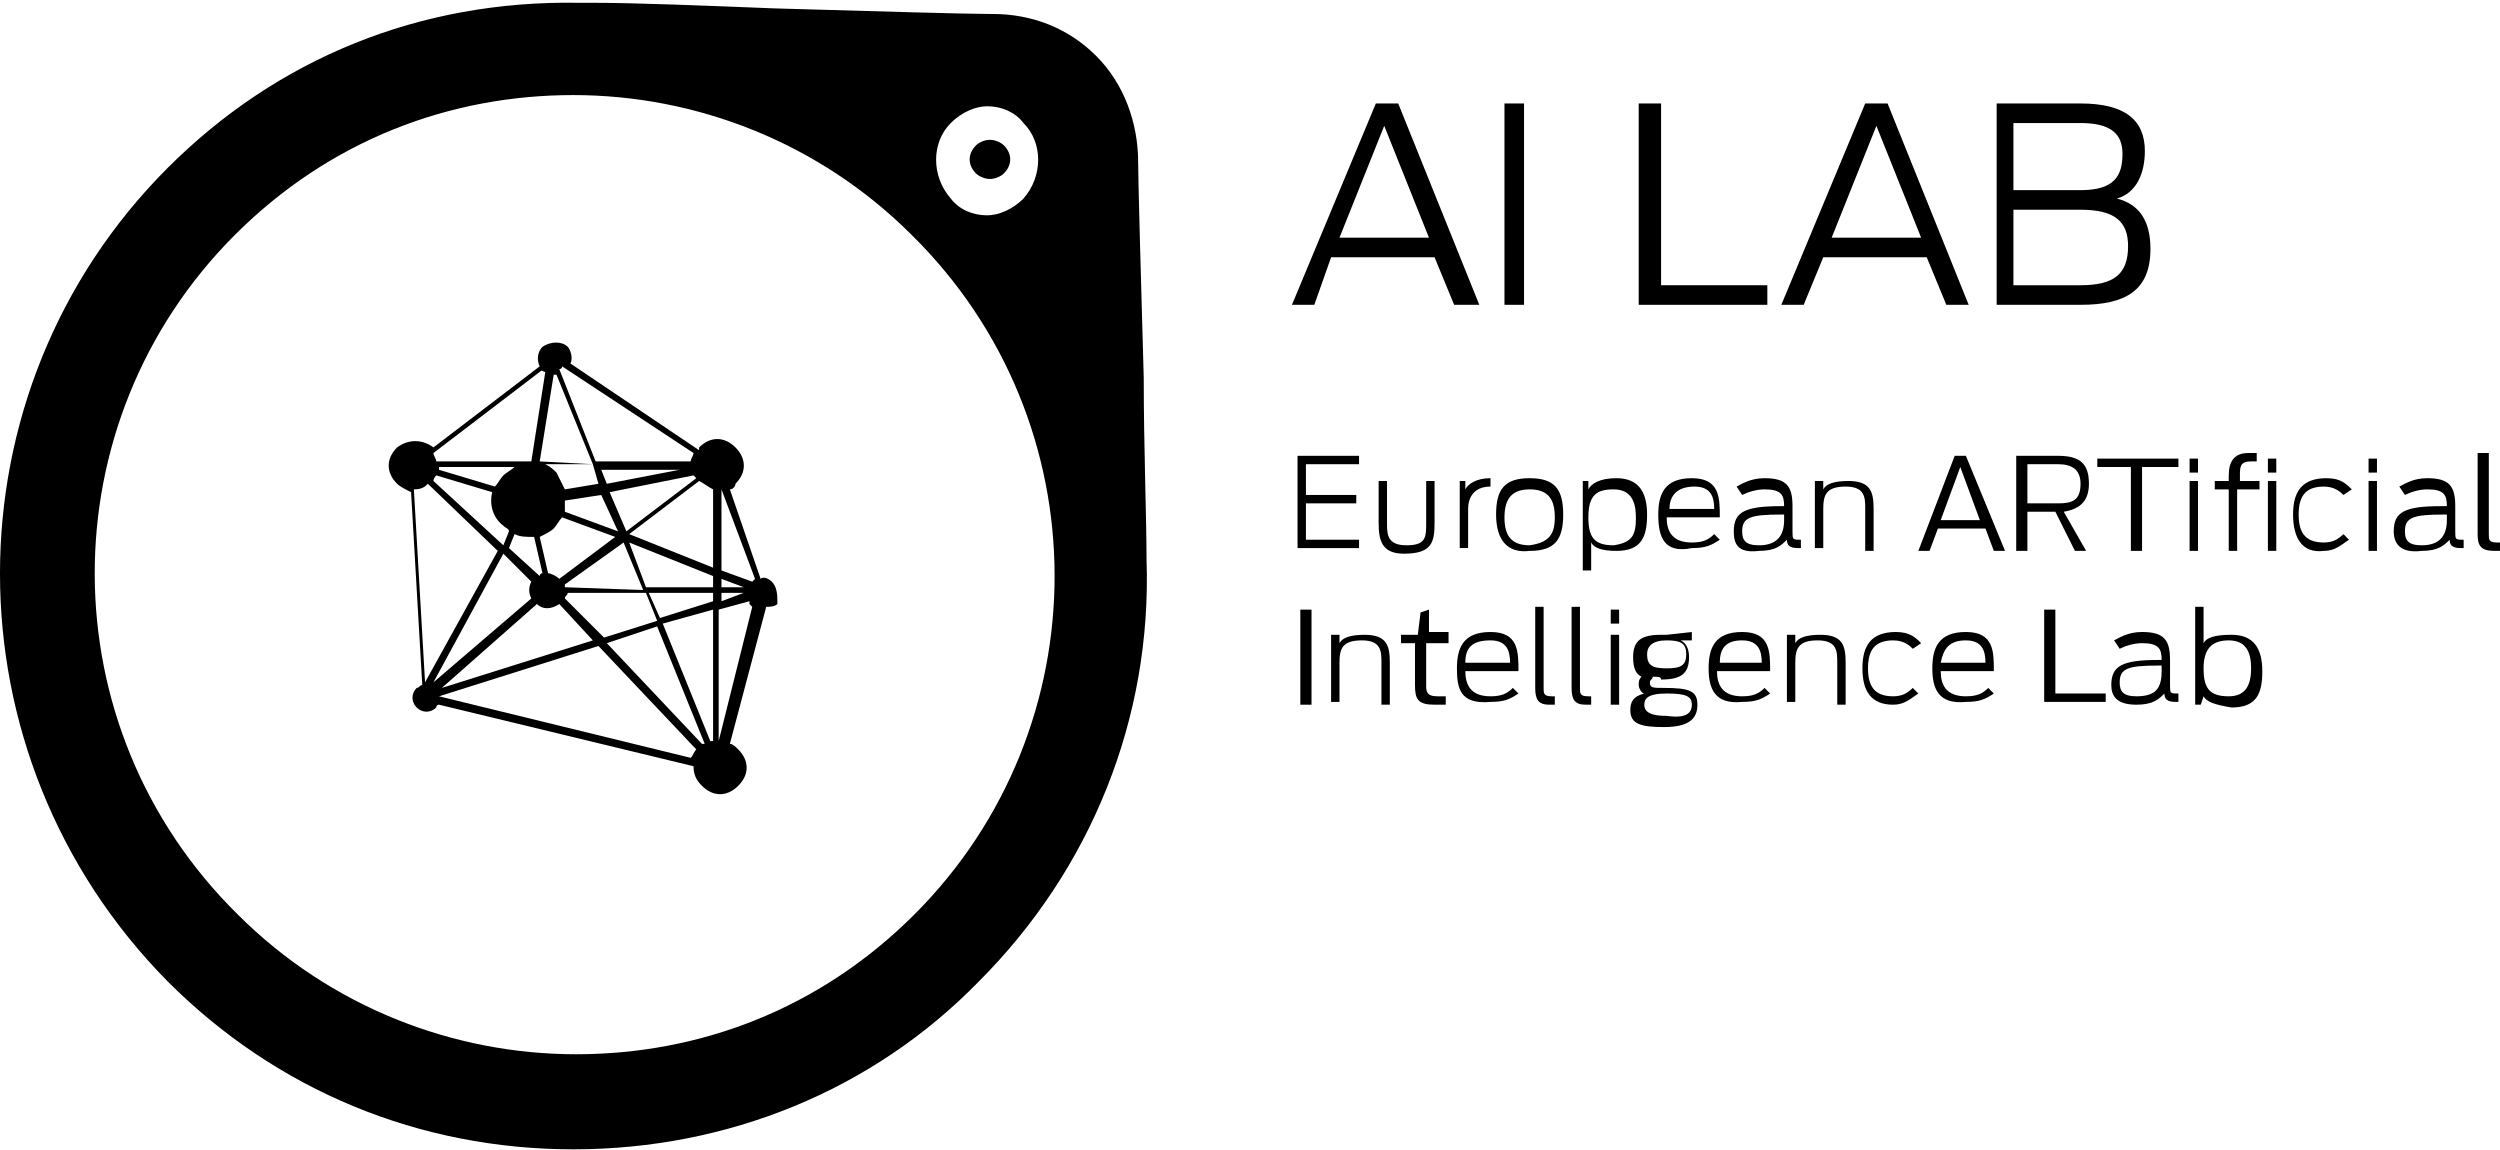
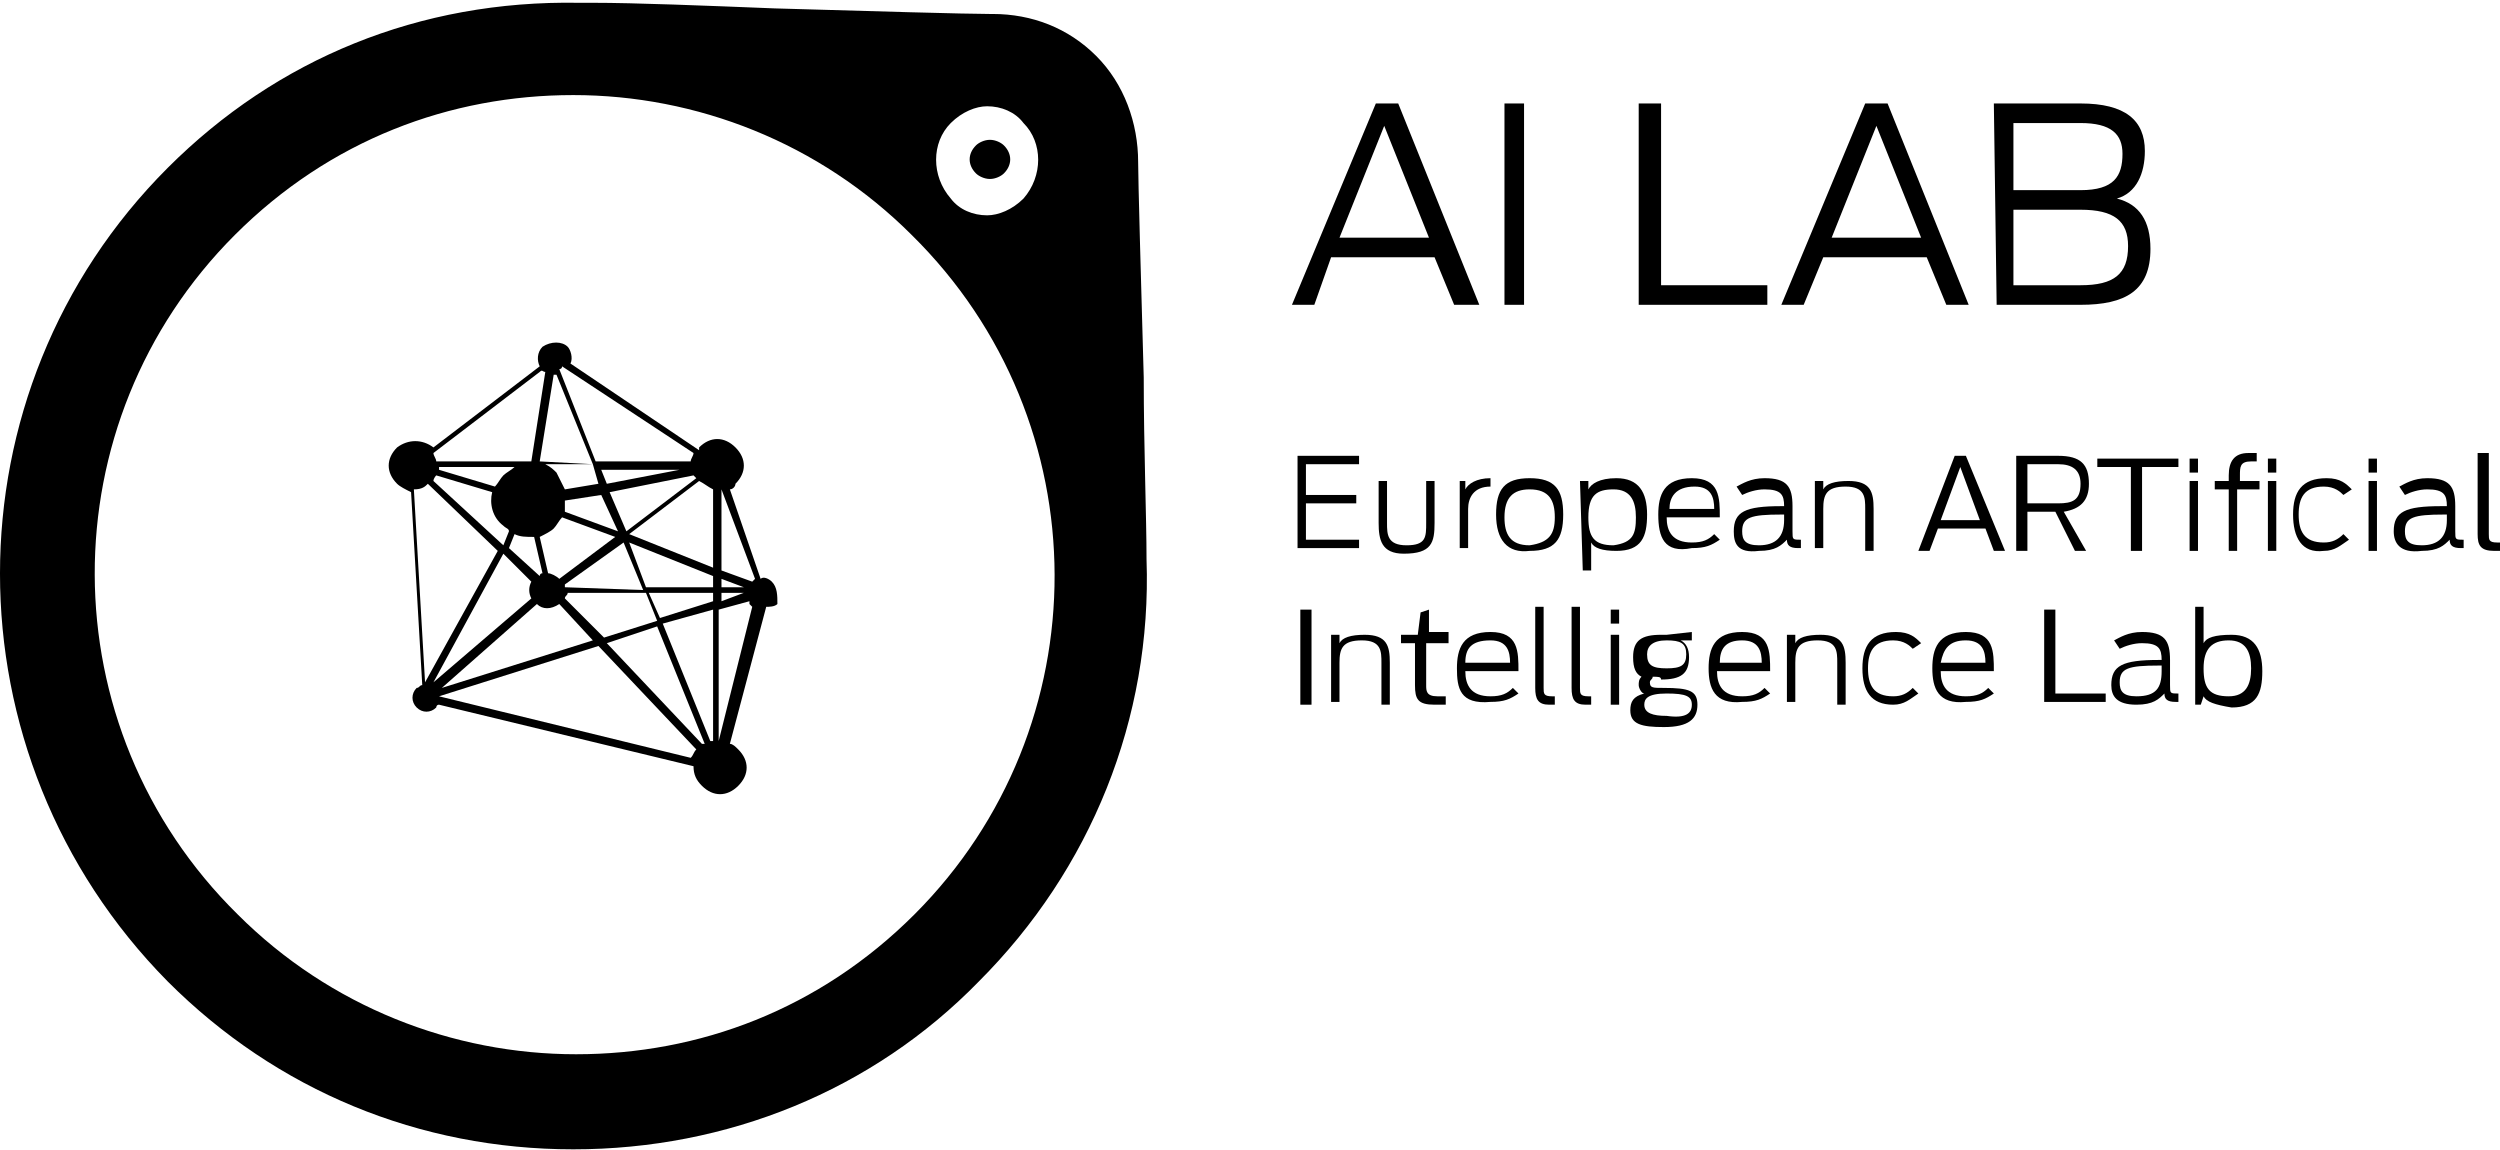
<svg xmlns="http://www.w3.org/2000/svg" version="1.1" id="Layer_1" x="0px" y="0px" viewBox="0 0 89.4 41.1" style="enable-background:new 0 0 89.4 41.1;" xml:space="preserve">
-   <style type="text/css">
- 	.st0{fill:#1D1D1B;}
- 	.st1{fill:#001200;}
- </style>
  <g>
    <g>
-       <path d="M49.2,3.7h0.8l2.9,7.2H52l-0.7-1.7h-3.7L47,10.9h-0.8L49.2,3.7z M51.1,8.5l-1.6-4l-1.6,4H51.1z" />
+       <path d="M49.2,3.7H50l2.9,7.2H52l-0.7-1.7h-3.7L47,10.9h-0.8L49.2,3.7z M51.1,8.5l-1.6-4l-1.6,4H51.1z" />
      <path d="M53.8,3.7h0.7v7.2h-0.7V3.7z" />
      <path d="M58.6,3.7h0.8v6.5h3.8v0.7h-4.6V3.7z" />
      <path d="M66.7,3.7h0.8l2.9,7.2h-0.8l-0.7-1.7h-3.7l-0.7,1.7h-0.8L66.7,3.7z M68.7,8.5l-1.6-4l-1.6,4H68.7z" />
-       <path d="M71.3,3.7h3.1c1.6,0,2.3,0.6,2.3,1.7c0,0.8-0.3,1.5-1,1.7c0.8,0.2,1.2,0.8,1.2,1.8c0,1.5-0.9,2-2.5,2h-3V3.7z M74.4,6.8    c1.2,0,1.5-0.5,1.5-1.3c0-0.7-0.4-1.1-1.5-1.1H72v2.4H74.4z M74.4,10.2c1.2,0,1.7-0.4,1.7-1.4c0-0.9-0.5-1.3-1.7-1.3H72v2.7H74.4z    " />
-       <path d="M46.4,16.3h2.2v0.3h-1.9v1.1h1.8v0.3h-1.8v1.3h1.9v0.3h-2.2V16.3z" />
-       <path d="M49.3,18.7v-1.5h0.3v1.5c0,0.4,0,0.8,0.7,0.8c0.7,0,0.7-0.3,0.7-0.8v-1.5h0.3v1.5c0,0.7-0.1,1.1-1.1,1.1    C49.4,19.8,49.3,19.3,49.3,18.7z" />
-       <path d="M52.1,17.2l0.3,0l0,0.3c0.1-0.2,0.4-0.4,0.9-0.4v0.3c-0.6,0-0.8,0.4-0.8,0.8v1.4h-0.3V17.2z" />
-       <path d="M53.5,18.4c0-0.9,0.3-1.3,1.2-1.3c0.9,0,1.2,0.4,1.2,1.3c0,0.9-0.3,1.3-1.2,1.3C53.9,19.8,53.5,19.3,53.5,18.4z     M55.6,18.5c0-0.6-0.2-1-0.9-1c-0.6,0-0.9,0.3-0.9,1c0,0.6,0.2,1,0.9,1C55.4,19.4,55.6,19.1,55.6,18.5z" />
-       <path d="M56.5,17.2l0.3,0l0,0.3c0.1-0.2,0.4-0.4,1-0.4c0.8,0,1.1,0.5,1.1,1.3c0,0.8-0.2,1.3-1.1,1.3c-0.5,0-0.8-0.1-0.9-0.3v1    h-0.3V17.2z M58.5,18.5c0-0.6-0.2-1-0.8-1c-0.6,0-0.9,0.2-0.9,1c0,0.7,0.2,1,0.9,1C58.4,19.4,58.5,19.1,58.5,18.5z" />
-       <path d="M59.3,18.4c0-0.7,0.2-1.3,1.2-1.3c1,0,1,0.7,1,1.4h-1.9c0,0.5,0.2,0.9,0.9,0.9c0.4,0,0.6-0.1,0.8-0.3l0.2,0.2    c-0.3,0.2-0.5,0.3-1,0.3C59.5,19.8,59.3,19.2,59.3,18.4z M59.7,18.2h1.6c0-0.4-0.1-0.8-0.7-0.8C59.9,17.4,59.7,17.8,59.7,18.2z" />
-       <path d="M62,19c0-0.7,0.4-0.9,1.7-0.9h0.1c0-0.4-0.1-0.6-0.7-0.6c-0.3,0-0.6,0.1-0.8,0.2l-0.2-0.3c0.2-0.1,0.5-0.3,1-0.3    c0.8,0,1,0.3,1,1v0.9c0,0.3,0,0.3,0.3,0.3v0.3c0,0-0.1,0-0.1,0c-0.3,0-0.4-0.1-0.4-0.3c-0.2,0.2-0.4,0.4-1,0.4    C62.1,19.8,62,19.4,62,19z M63.8,18.6v-0.2h-0.1c-1.1,0-1.4,0.1-1.4,0.6c0,0.3,0.1,0.5,0.6,0.5C63.5,19.5,63.8,19.2,63.8,18.6z" />
-       <path d="M64.9,17.2l0.3,0l0,0.3c0.1-0.2,0.4-0.3,0.9-0.3c0.8,0,0.9,0.4,0.9,1v1.5h-0.3v-1.5c0-0.4,0-0.8-0.7-0.8    c-0.7,0-0.8,0.3-0.8,0.8v1.4h-0.3V17.2z" />
-       <path d="M69.9,16.3h0.4l1.4,3.4h-0.4L71,18.9h-1.7l-0.3,0.8h-0.4L69.9,16.3z M70.8,18.6l-0.7-1.9l-0.7,1.9H70.8z" />
+       <path d="M71.3,3.7h3.1c1.6,0,2.3,0.6,2.3,1.7c0,0.8-0.3,1.5-1,1.7c0.8,0.2,1.2,0.8,1.2,1.8c0,1.5-0.9,2-2.5,2h-3L71.3,3.7    L71.3,3.7z M74.4,6.8c1.2,0,1.5-0.5,1.5-1.3c0-0.7-0.4-1.1-1.5-1.1H72v2.4H74.4z M74.4,10.2c1.2,0,1.7-0.4,1.7-1.4    c0-0.9-0.5-1.3-1.7-1.3H72v2.7H74.4z" />
+       <path d="M46.4,16.3h2.2v0.3h-1.9v1.1h1.8V18h-1.8v1.3h1.9v0.3h-2.2V16.3z" />
+       <path d="M49.3,18.7v-1.5h0.3v1.5c0,0.4,0,0.8,0.7,0.8s0.7-0.3,0.7-0.8v-1.5h0.3v1.5c0,0.7-0.1,1.1-1.1,1.1    C49.4,19.8,49.3,19.3,49.3,18.7z" />
+       <path d="M52.1,17.2h0.3v0.3c0.1-0.2,0.4-0.4,0.9-0.4v0.3c-0.6,0-0.8,0.4-0.8,0.8v1.4h-0.3v-2.4H52.1z" />
+       <path d="M53.5,18.4c0-0.9,0.3-1.3,1.2-1.3s1.2,0.4,1.2,1.3s-0.3,1.3-1.2,1.3C53.9,19.8,53.5,19.3,53.5,18.4z M55.6,18.5    c0-0.6-0.2-1-0.9-1c-0.6,0-0.9,0.3-0.9,1c0,0.6,0.2,1,0.9,1C55.4,19.4,55.6,19.1,55.6,18.5z" />
+       <path d="M56.5,17.2h0.3v0.3c0.1-0.2,0.4-0.4,1-0.4c0.8,0,1.1,0.5,1.1,1.3s-0.2,1.3-1.1,1.3c-0.5,0-0.8-0.1-0.9-0.3v1h-0.3    L56.5,17.2L56.5,17.2z M58.5,18.5c0-0.6-0.2-1-0.8-1s-0.9,0.2-0.9,1c0,0.7,0.2,1,0.9,1C58.4,19.4,58.5,19.1,58.5,18.5z" />
+       <path d="M59.3,18.4c0-0.7,0.2-1.3,1.2-1.3s1,0.7,1,1.4h-1.9c0,0.5,0.2,0.9,0.9,0.9c0.4,0,0.6-0.1,0.8-0.3l0.2,0.2    c-0.3,0.2-0.5,0.3-1,0.3C59.5,19.8,59.3,19.2,59.3,18.4z M59.7,18.2h1.6c0-0.4-0.1-0.8-0.7-0.8C59.9,17.4,59.7,17.8,59.7,18.2z" />
+       <path d="M62,19c0-0.7,0.4-0.9,1.7-0.9h0.1c0-0.4-0.1-0.6-0.7-0.6c-0.3,0-0.6,0.1-0.8,0.2l-0.2-0.3c0.2-0.1,0.5-0.3,1-0.3    c0.8,0,1,0.3,1,1V19c0,0.3,0,0.3,0.3,0.3v0.3h-0.1c-0.3,0-0.4-0.1-0.4-0.3c-0.2,0.2-0.4,0.4-1,0.4C62.1,19.8,62,19.4,62,19z     M63.8,18.6v-0.2h-0.1c-1.1,0-1.4,0.1-1.4,0.6c0,0.3,0.1,0.5,0.6,0.5C63.5,19.5,63.8,19.2,63.8,18.6z" />
+       <path d="M64.9,17.2h0.3v0.3c0.1-0.2,0.4-0.3,0.9-0.3c0.8,0,0.9,0.4,0.9,1v1.5h-0.3v-1.5c0-0.4,0-0.8-0.7-0.8s-0.8,0.3-0.8,0.8v1.4    h-0.3V17.2z" />
+       <path d="M69.9,16.3h0.4l1.4,3.4h-0.4L71,18.9h-1.7L69,19.7h-0.4L69.9,16.3z M70.8,18.6l-0.7-1.9l-0.7,1.9H70.8z" />
      <path d="M73.5,18.3h-1v1.4h-0.4v-3.4h1.5c0.8,0,1.1,0.3,1.1,1c0,0.6-0.3,0.9-0.9,1l0.8,1.4h-0.4L73.5,18.3z M73.6,18    c0.5,0,0.8-0.1,0.8-0.7c0-0.5-0.3-0.7-0.8-0.7h-1.1V18H73.6z" />
-       <path d="M76.3,16.7H75v-0.3h2.9v0.3h-1.3v3h-0.4V16.7z" />
+       <path d="M76.3,16.7H75v-0.3h2.9v0.3h-1.3v3h-0.4v-3H76.3z" />
      <path d="M78.3,16.4h0.3v0.5h-0.3V16.4z M78.3,17.2h0.3v2.5h-0.3V17.2z" />
      <path d="M79.2,17.2h0.5V17c0-0.5,0.2-0.8,0.7-0.8h0.3v0.3h-0.2c-0.4,0-0.4,0.2-0.4,0.5v0.2h0.7v0.3H80v2.2h-0.3v-2.2h-0.5V17.2z     M81.1,16.4h0.3v0.5h-0.3V16.4z M81.1,17.2h0.3v2.5h-0.3V17.2z" />
-       <path d="M82,18.4c0-0.8,0.3-1.3,1.2-1.3c0.5,0,0.7,0.2,0.9,0.4l-0.3,0.2c-0.1-0.1-0.3-0.3-0.7-0.3c-0.7,0-0.9,0.4-0.9,1    c0,0.6,0.2,1,0.9,1c0.3,0,0.5-0.1,0.7-0.3l0.2,0.2c-0.3,0.2-0.5,0.4-0.9,0.4C82.3,19.8,82,19.2,82,18.4z" />
-       <path d="M84.7,16.4h0.3v0.5h-0.3V16.4z M84.7,17.2h0.3v2.5h-0.3V17.2z" />
-       <path d="M85.6,19c0-0.7,0.4-0.9,1.7-0.9h0.2c0-0.4-0.1-0.6-0.7-0.6c-0.3,0-0.6,0.1-0.8,0.2l-0.2-0.3c0.2-0.1,0.5-0.3,1-0.3    c0.8,0,1,0.3,1,1v0.9c0,0.3,0,0.3,0.3,0.3v0.3c0,0-0.1,0-0.1,0c-0.3,0-0.4-0.1-0.4-0.3c-0.2,0.2-0.4,0.4-1,0.4    C85.8,19.8,85.6,19.4,85.6,19z M87.5,18.6v-0.2h-0.1c-1.1,0-1.4,0.1-1.4,0.6c0,0.3,0.1,0.5,0.6,0.5C87.2,19.5,87.5,19.2,87.5,18.6    z" />
-       <path d="M88.6,19.1v-2.9H89v2.9c0,0.2,0,0.3,0.3,0.3c0,0,0.1,0,0.1,0v0.3c0,0-0.1,0-0.2,0C88.7,19.7,88.6,19.5,88.6,19.1z" />
+       <path d="M82,18.4c0-0.8,0.3-1.3,1.2-1.3c0.5,0,0.7,0.2,0.9,0.4l-0.3,0.2c-0.1-0.1-0.3-0.3-0.7-0.3c-0.7,0-0.9,0.4-0.9,1    s0.2,1,0.9,1c0.3,0,0.5-0.1,0.7-0.3l0.2,0.2c-0.3,0.2-0.5,0.4-0.9,0.4C82.3,19.8,82,19.2,82,18.4z" />
+       <path d="M84.7,16.4H85v0.5h-0.3V16.4z M84.7,17.2H85v2.5h-0.3V17.2z" />
+       <path d="M85.6,19c0-0.7,0.4-0.9,1.7-0.9h0.2c0-0.4-0.1-0.6-0.7-0.6c-0.3,0-0.6,0.1-0.8,0.2l-0.2-0.3c0.2-0.1,0.5-0.3,1-0.3    c0.8,0,1,0.3,1,1V19c0,0.3,0,0.3,0.3,0.3v0.3H88c-0.3,0-0.4-0.1-0.4-0.3c-0.2,0.2-0.4,0.4-1,0.4C85.8,19.8,85.6,19.4,85.6,19z     M87.5,18.6v-0.2h-0.1c-1.1,0-1.4,0.1-1.4,0.6c0,0.3,0.1,0.5,0.6,0.5C87.2,19.5,87.5,19.2,87.5,18.6z" />
+       <path d="M88.6,19.1v-2.9H89v2.9c0,0.2,0,0.3,0.3,0.3h0.1v0.3c0,0-0.1,0-0.2,0C88.7,19.7,88.6,19.5,88.6,19.1z" />
      <path d="M46.5,21.8h0.4v3.4h-0.4V21.8z" />
-       <path d="M47.6,22.7l0.3,0l0,0.3c0.1-0.2,0.4-0.3,0.9-0.3c0.8,0,0.9,0.4,0.9,1v1.5h-0.3v-1.5c0-0.4,0-0.8-0.7-0.8    c-0.7,0-0.8,0.3-0.8,0.8v1.4h-0.3V22.7z" />
-       <path d="M50.2,22.7h0.5l0.1-0.8l0.3-0.1v0.8h0.7V23H51v1.5c0,0.2,0,0.4,0.4,0.4h0.3v0.3c0,0-0.3,0-0.4,0c-0.6,0-0.7-0.2-0.7-0.7    V23h-0.5V22.7z" />
-       <path d="M52.1,23.9c0-0.7,0.2-1.3,1.2-1.3c1,0,1,0.7,1,1.4h-1.9c0,0.5,0.2,0.9,0.9,0.9c0.4,0,0.6-0.1,0.8-0.3l0.2,0.2    c-0.3,0.2-0.5,0.3-1,0.3C52.2,25.2,52.1,24.6,52.1,23.9z M52.4,23.7h1.6c0-0.4-0.1-0.8-0.7-0.8C52.6,22.9,52.4,23.2,52.4,23.7z" />
-       <path d="M54.9,24.6v-2.9h0.3v2.9c0,0.2,0,0.3,0.3,0.3c0,0,0.1,0,0.1,0v0.3c0,0-0.1,0-0.2,0C55,25.2,54.9,25,54.9,24.6z" />
-       <path d="M56.2,24.6v-2.9h0.3v2.9c0,0.2,0,0.3,0.3,0.3c0,0,0.1,0,0.1,0v0.3c0,0-0.1,0-0.2,0C56.3,25.2,56.2,25,56.2,24.6z" />
+       <path d="M47.6,22.7h0.3V23c0.1-0.2,0.4-0.3,0.9-0.3c0.8,0,0.9,0.4,0.9,1v1.5h-0.3v-1.5c0-0.4,0-0.8-0.7-0.8s-0.8,0.3-0.8,0.8v1.4    h-0.3C47.6,25.1,47.6,22.7,47.6,22.7z" />
+       <path d="M50.2,22.7h0.5l0.1-0.8l0.3-0.1v0.8h0.7V23H51v1.5c0,0.2,0,0.4,0.4,0.4h0.3v0.3c0,0-0.3,0-0.4,0c-0.6,0-0.7-0.2-0.7-0.7    V23h-0.5v-0.3H50.2z" />
+       <path d="M52.1,23.9c0-0.7,0.2-1.3,1.2-1.3s1,0.7,1,1.4h-1.9c0,0.5,0.2,0.9,0.9,0.9c0.4,0,0.6-0.1,0.8-0.3l0.2,0.2    c-0.3,0.2-0.5,0.3-1,0.3C52.2,25.2,52.1,24.6,52.1,23.9z M52.4,23.7H54c0-0.4-0.1-0.8-0.7-0.8C52.6,22.9,52.4,23.2,52.4,23.7z" />
+       <path d="M54.9,24.6v-2.9h0.3v2.9c0,0.2,0,0.3,0.3,0.3h0.1v0.3c0,0-0.1,0-0.2,0C55,25.2,54.9,25,54.9,24.6z" />
+       <path d="M56.2,24.6v-2.9h0.3v2.9c0,0.2,0,0.3,0.3,0.3h0.1v0.3c0,0-0.1,0-0.2,0C56.3,25.2,56.2,25,56.2,24.6z" />
      <path d="M57.6,21.8h0.3v0.5h-0.3V21.8z M57.6,22.7h0.3v2.5h-0.3V22.7z" />
-       <path d="M59.1,24.2c0,0.1-0.1,0.1-0.1,0.2c0,0.2,0.1,0.2,0.5,0.2c0.9,0,1.2,0.1,1.2,0.6c0,0.5-0.3,0.8-1.2,0.8    c-0.8,0-1.2-0.1-1.2-0.6c0-0.3,0.1-0.5,0.5-0.6c-0.1,0-0.2-0.2-0.2-0.3c0-0.1,0-0.2,0.1-0.3c-0.2-0.1-0.3-0.3-0.3-0.7    c0-0.6,0.3-0.8,1-0.8c0.1,0,0.2,0,0.2,0l0.9-0.1v0.3h-0.4c0.2,0.1,0.3,0.3,0.3,0.6c0,0.6-0.3,0.8-1,0.8    C59.4,24.2,59.3,24.2,59.1,24.2z M60.5,25.2c0-0.3-0.2-0.4-0.9-0.4c-0.7,0-0.8,0.2-0.8,0.4c0,0.3,0.3,0.4,0.8,0.4    C60.3,25.7,60.5,25.5,60.5,25.2z M60.3,23.4c0-0.4-0.2-0.5-0.7-0.5c-0.5,0-0.7,0.2-0.7,0.5c0,0.4,0.2,0.5,0.7,0.5    C60.1,23.9,60.3,23.8,60.3,23.4z" />
-       <path d="M61.1,23.9c0-0.7,0.2-1.3,1.2-1.3c1,0,1,0.7,1,1.4h-1.9c0,0.5,0.2,0.9,0.9,0.9c0.4,0,0.6-0.1,0.8-0.3l0.2,0.2    c-0.3,0.2-0.5,0.3-1,0.3C61.3,25.2,61.1,24.6,61.1,23.9z M61.5,23.7H63c0-0.4-0.1-0.8-0.7-0.8C61.7,22.9,61.5,23.2,61.5,23.7z" />
-       <path d="M63.9,22.7l0.3,0l0,0.3c0.1-0.2,0.4-0.3,0.9-0.3c0.8,0,0.9,0.4,0.9,1v1.5h-0.3v-1.5c0-0.4,0-0.8-0.7-0.8    c-0.7,0-0.8,0.3-0.8,0.8v1.4h-0.3V22.7z" />
-       <path d="M66.6,23.9c0-0.8,0.3-1.3,1.2-1.3c0.5,0,0.7,0.2,0.9,0.4l-0.3,0.2c-0.1-0.1-0.3-0.3-0.7-0.3c-0.7,0-0.9,0.4-0.9,1    c0,0.6,0.2,1,0.9,1c0.3,0,0.5-0.1,0.7-0.3l0.2,0.2c-0.3,0.2-0.5,0.4-0.9,0.4C66.9,25.2,66.6,24.7,66.6,23.9z" />
-       <path d="M69.1,23.9c0-0.7,0.2-1.3,1.2-1.3c1,0,1,0.7,1,1.4h-1.9c0,0.5,0.2,0.9,0.9,0.9c0.4,0,0.6-0.1,0.8-0.3l0.2,0.2    c-0.3,0.2-0.5,0.3-1,0.3C69.3,25.2,69.1,24.6,69.1,23.9z M69.4,23.7H71c0-0.4-0.1-0.8-0.7-0.8C69.7,22.9,69.5,23.2,69.4,23.7z" />
-       <path d="M73.1,21.8h0.4v3h1.8v0.3h-2.2V21.8z" />
-       <path d="M75.5,24.5c0-0.7,0.4-0.9,1.7-0.9h0.1c0-0.4-0.1-0.6-0.7-0.6c-0.3,0-0.6,0.1-0.8,0.2l-0.2-0.3c0.2-0.1,0.5-0.3,1-0.3    c0.8,0,1,0.3,1,1v0.9c0,0.3,0,0.3,0.3,0.3v0.3c0,0-0.1,0-0.1,0c-0.3,0-0.4-0.1-0.4-0.3c-0.2,0.2-0.4,0.4-1,0.4    C75.7,25.2,75.5,24.9,75.5,24.5z M77.3,24v-0.2h-0.1c-1.1,0-1.4,0.1-1.4,0.6c0,0.3,0.1,0.5,0.6,0.5C77.1,24.9,77.3,24.6,77.3,24z" />
-       <path d="M78.8,24.9l-0.1,0.3l-0.2,0v-3.5h0.3v1.3c0.1-0.2,0.4-0.3,1-0.3c0.8,0,1.1,0.5,1.1,1.3c0,0.8-0.2,1.3-1.1,1.3    C79.2,25.2,78.9,25.1,78.8,24.9z M80.5,23.9c0-0.6-0.2-1-0.8-1c-0.6,0-0.9,0.3-0.9,1c0,0.7,0.2,1,0.9,1    C80.3,24.9,80.5,24.5,80.5,23.9z" />
+       <path d="M59.1,24.2c0,0.1-0.1,0.1-0.1,0.2c0,0.2,0.1,0.2,0.5,0.2c0.9,0,1.2,0.1,1.2,0.6S60.4,26,59.5,26c-0.8,0-1.2-0.1-1.2-0.6    c0-0.3,0.1-0.5,0.5-0.6c-0.1,0-0.2-0.2-0.2-0.3c0-0.1,0-0.2,0.1-0.3c-0.2-0.1-0.3-0.3-0.3-0.7c0-0.6,0.3-0.8,1-0.8    c0.1,0,0.2,0,0.2,0l0.9-0.1v0.3h-0.4c0.2,0.1,0.3,0.3,0.3,0.6c0,0.6-0.3,0.8-1,0.8C59.4,24.2,59.3,24.2,59.1,24.2z M60.5,25.2    c0-0.3-0.2-0.4-0.9-0.4s-0.8,0.2-0.8,0.4c0,0.3,0.3,0.4,0.8,0.4C60.3,25.7,60.5,25.5,60.5,25.2z M60.3,23.4c0-0.4-0.2-0.5-0.7-0.5    s-0.7,0.2-0.7,0.5c0,0.4,0.2,0.5,0.7,0.5S60.3,23.8,60.3,23.4z" />
+       <path d="M61.1,23.9c0-0.7,0.2-1.3,1.2-1.3s1,0.7,1,1.4h-1.9c0,0.5,0.2,0.9,0.9,0.9c0.4,0,0.6-0.1,0.8-0.3l0.2,0.2    c-0.3,0.2-0.5,0.3-1,0.3C61.3,25.2,61.1,24.6,61.1,23.9z M61.5,23.7H63c0-0.4-0.1-0.8-0.7-0.8C61.7,22.9,61.5,23.2,61.5,23.7z" />
+       <path d="M63.9,22.7h0.3V23c0.1-0.2,0.4-0.3,0.9-0.3c0.8,0,0.9,0.4,0.9,1v1.5h-0.3v-1.5c0-0.4,0-0.8-0.7-0.8s-0.8,0.3-0.8,0.8v1.4    h-0.3C63.9,25.1,63.9,22.7,63.9,22.7z" />
+       <path d="M66.6,23.9c0-0.8,0.3-1.3,1.2-1.3c0.5,0,0.7,0.2,0.9,0.4l-0.3,0.2c-0.1-0.1-0.3-0.3-0.7-0.3c-0.7,0-0.9,0.4-0.9,1    s0.2,1,0.9,1c0.3,0,0.5-0.1,0.7-0.3l0.2,0.2c-0.3,0.2-0.5,0.4-0.9,0.4C66.9,25.2,66.6,24.7,66.6,23.9z" />
+       <path d="M69.1,23.9c0-0.7,0.2-1.3,1.2-1.3s1,0.7,1,1.4h-1.9c0,0.5,0.2,0.9,0.9,0.9c0.4,0,0.6-0.1,0.8-0.3l0.2,0.2    c-0.3,0.2-0.5,0.3-1,0.3C69.3,25.2,69.1,24.6,69.1,23.9z M69.4,23.7H71c0-0.4-0.1-0.8-0.7-0.8C69.7,22.9,69.5,23.2,69.4,23.7z" />
+       <path d="M73.1,21.8h0.4v3h1.8v0.3h-2.2C73.1,25.1,73.1,21.8,73.1,21.8z" />
+       <path d="M75.5,24.5c0-0.7,0.4-0.9,1.7-0.9h0.1c0-0.4-0.1-0.6-0.7-0.6c-0.3,0-0.6,0.1-0.8,0.2l-0.2-0.3c0.2-0.1,0.5-0.3,1-0.3    c0.8,0,1,0.3,1,1v0.9c0,0.3,0,0.3,0.3,0.3v0.3h-0.1c-0.3,0-0.4-0.1-0.4-0.3c-0.2,0.2-0.4,0.4-1,0.4C75.7,25.2,75.5,24.9,75.5,24.5    z M77.3,24v-0.2h-0.1c-1.1,0-1.4,0.1-1.4,0.6c0,0.3,0.1,0.5,0.6,0.5C77.1,24.9,77.3,24.6,77.3,24z" />
+       <path d="M78.8,24.9l-0.1,0.3h-0.2v-3.5h0.3V23c0.1-0.2,0.4-0.3,1-0.3c0.8,0,1.1,0.5,1.1,1.3s-0.2,1.3-1.1,1.3    C79.2,25.2,78.9,25.1,78.8,24.9z M80.5,23.9c0-0.6-0.2-1-0.8-1c-0.6,0-0.9,0.3-0.9,1s0.2,1,0.9,1C80.3,24.9,80.5,24.5,80.5,23.9z" />
    </g>
    <g>
      <g>
-         <path d="M40.9,13.5c-0.1-3.5-0.2-7.1-0.2-7.7c0-1.4-0.5-2.8-1.5-3.8c-1-1-2.3-1.5-3.7-1.5l-0.1,0c-0.8,0-4.3-0.1-7.7-0.2     c-2.5-0.1-5-0.2-6.5-0.2c-0.2,0-0.4,0-0.5,0C15,0,9.9,2.1,6,6c-8,8-8,21,0,29.1c3.9,3.9,9,6,14.5,6c5.5,0,10.7-2.1,14.5-6     c4-4,6.2-9.4,6-15.1C41,18.5,40.9,16,40.9,13.5z M34,4.4c0.4-0.4,0.9-0.6,1.3-0.6c0.5,0,1,0.2,1.3,0.6c0.7,0.7,0.7,1.9,0,2.7     c-0.4,0.4-0.9,0.6-1.3,0.6c-0.5,0-1-0.2-1.3-0.6C33.3,6.3,33.3,5.1,34,4.4z M32.7,32.7c-3.4,3.4-7.7,5-12.1,5     c-4.4,0-8.8-1.7-12.1-5C1.7,26,1.7,15.1,8.4,8.4c3.4-3.4,7.7-5,12.1-5c4.4,0,8.8,1.7,12.1,5C39.4,15.1,39.4,26,32.7,32.7z" />
+         <path d="M40.9,13.5c-0.1-3.5-0.2-7.1-0.2-7.7c0-1.4-0.5-2.8-1.5-3.8s-2.3-1.5-3.7-1.5h-0.1c-0.8,0-4.3-0.1-7.7-0.2     c-2.5-0.1-5-0.2-6.5-0.2c-0.2,0-0.4,0-0.5,0C15,0,9.9,2.1,6,6c-8,8-8,21,0,29.1c3.9,3.9,9,6,14.5,6s10.7-2.1,14.5-6     c4-4,6.2-9.4,6-15.1C41,18.5,40.9,16,40.9,13.5z M34,4.4c0.4-0.4,0.9-0.6,1.3-0.6c0.5,0,1,0.2,1.3,0.6c0.7,0.7,0.7,1.9,0,2.7     c-0.4,0.4-0.9,0.6-1.3,0.6c-0.5,0-1-0.2-1.3-0.6C33.3,6.3,33.3,5.1,34,4.4z M32.7,32.7c-3.4,3.4-7.7,5-12.1,5s-8.8-1.7-12.1-5     C1.7,26,1.7,15.1,8.4,8.4c3.4-3.4,7.7-5,12.1-5s8.8,1.7,12.1,5C39.4,15.1,39.4,26,32.7,32.7z" />
      </g>
    </g>
-     <path d="M35.4,5c0.2,0,0.4,0.1,0.5,0.2c0.3,0.3,0.3,0.7,0,1c-0.1,0.1-0.3,0.2-0.5,0.2c-0.2,0-0.4-0.1-0.5-0.2c-0.3-0.3-0.3-0.7,0-1   C35,5.1,35.2,5,35.4,5" />
-     <path d="M27.6,20.8c-0.1-0.1-0.3-0.2-0.4-0.1l-1.1-3.2c0.1,0,0.2-0.1,0.2-0.2c0.4-0.4,0.4-0.9,0-1.3c-0.4-0.4-0.9-0.4-1.3,0   c0,0,0,0,0,0.1l-4.6-3.1c0.1-0.2,0-0.5-0.1-0.6c-0.2-0.2-0.6-0.2-0.9,0c-0.2,0.2-0.2,0.5-0.1,0.7l-3.8,2.9c-0.4-0.3-0.9-0.3-1.3,0   c-0.4,0.4-0.4,0.9,0,1.3c0.1,0.1,0.3,0.2,0.5,0.3l0.4,6.9c-0.1,0-0.1,0.1-0.2,0.1c-0.2,0.2-0.2,0.5,0,0.7c0.2,0.2,0.5,0.2,0.7,0   c0,0,0-0.1,0.1-0.1l9.1,2.2c0,0.3,0.1,0.5,0.3,0.7c0.4,0.4,0.9,0.4,1.3,0c0.4-0.4,0.4-0.9,0-1.3c-0.1-0.1-0.2-0.2-0.3-0.2l1.3-4.9   c0.1,0,0.3,0,0.4-0.1C27.8,21.3,27.8,21,27.6,20.8z M25.5,21l-2.4,0l-0.6-1.6l3,1.2L25.5,21z M25.8,20.7l0.8,0.3l-0.8,0L25.8,20.7z    M20.2,21c0,0,0-0.1,0-0.1l2.1-1.5l0.7,1.7L20.2,21z M15.5,24.4l2.5-4.6l1,1c-0.1,0.2-0.1,0.4,0,0.6L15.5,24.4z M18.4,16.7   c-0.1,0.1-0.3,0.2-0.4,0.3c-0.1,0.1-0.2,0.3-0.3,0.4l-2-0.6c0,0,0-0.1,0-0.1L18.4,16.7z M24.9,17.1l-2.5,1.9l-0.6-1.4l3-0.6   C24.8,17,24.8,17,24.9,17.1z M20,20.7c-0.1-0.1-0.3-0.2-0.4-0.2l-0.3-1.3c0.2-0.1,0.4-0.2,0.5-0.3c0.1-0.1,0.2-0.3,0.3-0.4l1.9,0.7   L20,20.7z M22.1,19l-1.9-0.7c0-0.1,0-0.3,0-0.4l1.3-0.2L22.1,19z M15.6,17l2,0.6c-0.1,0.4,0,0.9,0.4,1.2c0.1,0.1,0.2,0.1,0.2,0.2   L18,19.5l-2.5-2.3C15.5,17.1,15.6,17,15.6,17z M18.4,19.1c0.2,0.1,0.4,0.1,0.7,0.1l0.3,1.3c-0.1,0-0.1,0.1-0.1,0.1l-1.1-1   L18.4,19.1z M22.5,19.1l2.5-1.9c0.2,0.1,0.3,0.2,0.5,0.3l0,2.8L22.5,19.1z M21.7,17.3l-0.2-0.5l2.8,0L21.7,17.3z M21.4,17.3   l-1.2,0.2c-0.1-0.2-0.2-0.4-0.3-0.6c-0.1-0.1-0.2-0.2-0.4-0.3l1.7,0L21.4,17.3z M19.3,16.5l0.5-3.1c0,0,0.1,0,0.1,0l1.3,3.2   L19.3,16.5z M19.5,13.3l-0.5,3.2l-3.4,0c0-0.1-0.1-0.2-0.1-0.3l3.8-2.9C19.4,13.2,19.4,13.3,19.5,13.3z M15.3,17.3l2.5,2.4   l-2.6,4.7c0,0,0,0,0,0l-0.4-6.9C15.1,17.5,15.2,17.4,15.3,17.3z M19.2,21.6c0.2,0.2,0.5,0.2,0.8,0l1.2,1.3l-5.4,1.7L19.2,21.6z    M20.2,21.4c0-0.1,0.1-0.1,0.1-0.2l2.8,0l0.4,1l-1.9,0.6L20.2,21.4z M23.5,22.4l1.7,4.2c0,0-0.1,0-0.1,0L21.7,23L23.5,22.4z    M25.5,26.5c0,0-0.1,0-0.1,0l-1.7-4.2l1.8-0.5L25.5,26.5z M23.6,22.1l-0.4-0.9l2.3,0l0,0.3L23.6,22.1z M25.8,21.2l0.8,0l-0.8,0.3   L25.8,21.2z M27,20.7C26.9,20.7,26.9,20.7,27,20.7c-0.1,0.1-0.1,0.1-0.1,0.1l-1.1-0.4l0-2.9c0,0,0,0,0,0L27,20.7z M24.8,16.2   c0,0.1-0.1,0.2-0.1,0.3l-3.4,0l-1.3-3.3c0,0,0.1,0,0.1-0.1c0,0,0,0,0,0L24.8,16.2z M15.7,24.9C15.7,24.9,15.7,24.8,15.7,24.9   l5.7-1.8l3.5,3.7c-0.1,0.1-0.1,0.2-0.2,0.3L15.7,24.9z M25.7,26.5l0-4.7l1.1-0.3c0,0,0,0,0,0.1c0,0,0.1,0.1,0.1,0.1L25.7,26.5z" />
+     <path d="M35.4,5c0.2,0,0.4,0.1,0.5,0.2c0.3,0.3,0.3,0.7,0,1c-0.1,0.1-0.3,0.2-0.5,0.2S35,6.3,34.9,6.2c-0.3-0.3-0.3-0.7,0-1   C35,5.1,35.2,5,35.4,5" />
+     <path d="M27.6,20.8c-0.1-0.1-0.3-0.2-0.4-0.1l-1.1-3.2c0.1,0,0.2-0.1,0.2-0.2c0.4-0.4,0.4-0.9,0-1.3c-0.4-0.4-0.9-0.4-1.3,0   c0,0,0,0,0,0.1L20.4,13c0.1-0.2,0-0.5-0.1-0.6c-0.2-0.2-0.6-0.2-0.9,0c-0.2,0.2-0.2,0.5-0.1,0.7L15.5,16c-0.4-0.3-0.9-0.3-1.3,0   c-0.4,0.4-0.4,0.9,0,1.3c0.1,0.1,0.3,0.2,0.5,0.3l0.4,6.9c-0.1,0-0.1,0.1-0.2,0.1c-0.2,0.2-0.2,0.5,0,0.7s0.5,0.2,0.7,0   c0,0,0-0.1,0.1-0.1l9.1,2.2c0,0.3,0.1,0.5,0.3,0.7c0.4,0.4,0.9,0.4,1.3,0s0.4-0.9,0-1.3c-0.1-0.1-0.2-0.2-0.3-0.2l1.3-4.9   c0.1,0,0.3,0,0.4-0.1C27.8,21.3,27.8,21,27.6,20.8z M25.5,21h-2.4l-0.6-1.6l3,1.2V21z M25.8,20.7l0.8,0.3h-0.8V20.7z M20.2,21v-0.1   l2.1-1.5l0.7,1.7L20.2,21z M15.5,24.4l2.5-4.6l1,1c-0.1,0.2-0.1,0.4,0,0.6L15.5,24.4z M18.4,16.7c-0.1,0.1-0.3,0.2-0.4,0.3   c-0.1,0.1-0.2,0.3-0.3,0.4l-2-0.6v-0.1L18.4,16.7z M24.9,17.1L22.4,19l-0.6-1.4l3-0.6C24.8,17,24.8,17,24.9,17.1z M20,20.7   c-0.1-0.1-0.3-0.2-0.4-0.2l-0.3-1.3c0.2-0.1,0.4-0.2,0.5-0.3c0.1-0.1,0.2-0.3,0.3-0.4l1.9,0.7L20,20.7z M22.1,19l-1.9-0.7   c0-0.1,0-0.3,0-0.4l1.3-0.2L22.1,19z M15.6,17l2,0.6c-0.1,0.4,0,0.9,0.4,1.2c0.1,0.1,0.2,0.1,0.2,0.2L18,19.5l-2.5-2.3   C15.5,17.1,15.6,17,15.6,17z M18.4,19.1c0.2,0.1,0.4,0.1,0.7,0.1l0.3,1.3c-0.1,0-0.1,0.1-0.1,0.1l-1.1-1L18.4,19.1z M22.5,19.1   l2.5-1.9c0.2,0.1,0.3,0.2,0.5,0.3v2.8L22.5,19.1z M21.7,17.3l-0.2-0.5h2.8L21.7,17.3z M21.4,17.3l-1.2,0.2   c-0.1-0.2-0.2-0.4-0.3-0.6c-0.1-0.1-0.2-0.2-0.4-0.3h1.7L21.4,17.3z M19.3,16.5l0.5-3.1h0.1l1.3,3.2L19.3,16.5z M19.5,13.3L19,16.5   h-3.4c0-0.1-0.1-0.2-0.1-0.3l3.8-2.9C19.4,13.2,19.4,13.3,19.5,13.3z M15.3,17.3l2.5,2.4l-2.6,4.7l0,0l-0.4-6.9   C15.1,17.5,15.2,17.4,15.3,17.3z M19.2,21.6c0.2,0.2,0.5,0.2,0.8,0l1.2,1.3l-5.4,1.7L19.2,21.6z M20.2,21.4c0-0.1,0.1-0.1,0.1-0.2   h2.8l0.4,1l-1.9,0.6L20.2,21.4z M23.5,22.4l1.7,4.2h-0.1L21.7,23L23.5,22.4z M25.5,26.5h-0.1l-1.7-4.2l1.8-0.5L25.5,26.5z    M23.6,22.1l-0.4-0.9h2.3v0.3L23.6,22.1z M25.8,21.2h0.8l-0.8,0.3V21.2z M27,20.7C26.9,20.7,26.9,20.7,27,20.7   c-0.1,0.1-0.1,0.1-0.1,0.1l-1.1-0.4v-2.9l0,0L27,20.7z M24.8,16.2c0,0.1-0.1,0.2-0.1,0.3h-3.4L20,13.2c0,0,0.1,0,0.1-0.1l0,0   L24.8,16.2z M15.7,24.9C15.7,24.9,15.7,24.8,15.7,24.9l5.7-1.8l3.5,3.7c-0.1,0.1-0.1,0.2-0.2,0.3L15.7,24.9z M25.7,26.5v-4.7   l1.1-0.3c0,0,0,0,0,0.1l0.1,0.1L25.7,26.5z" />
  </g>
</svg>
